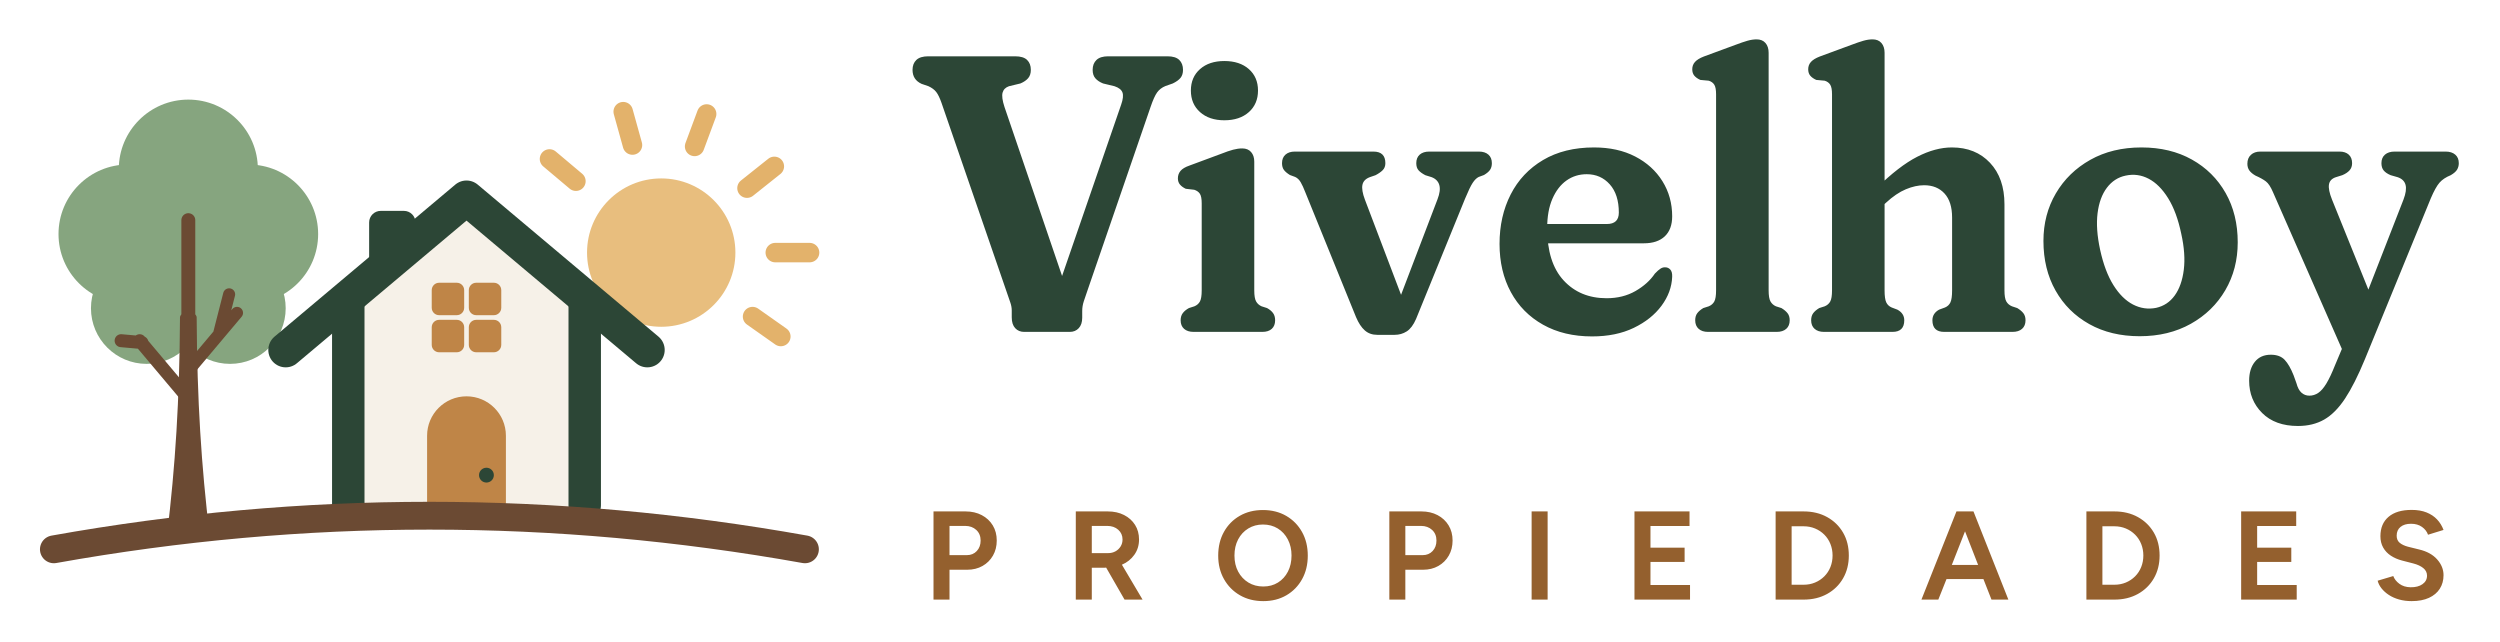
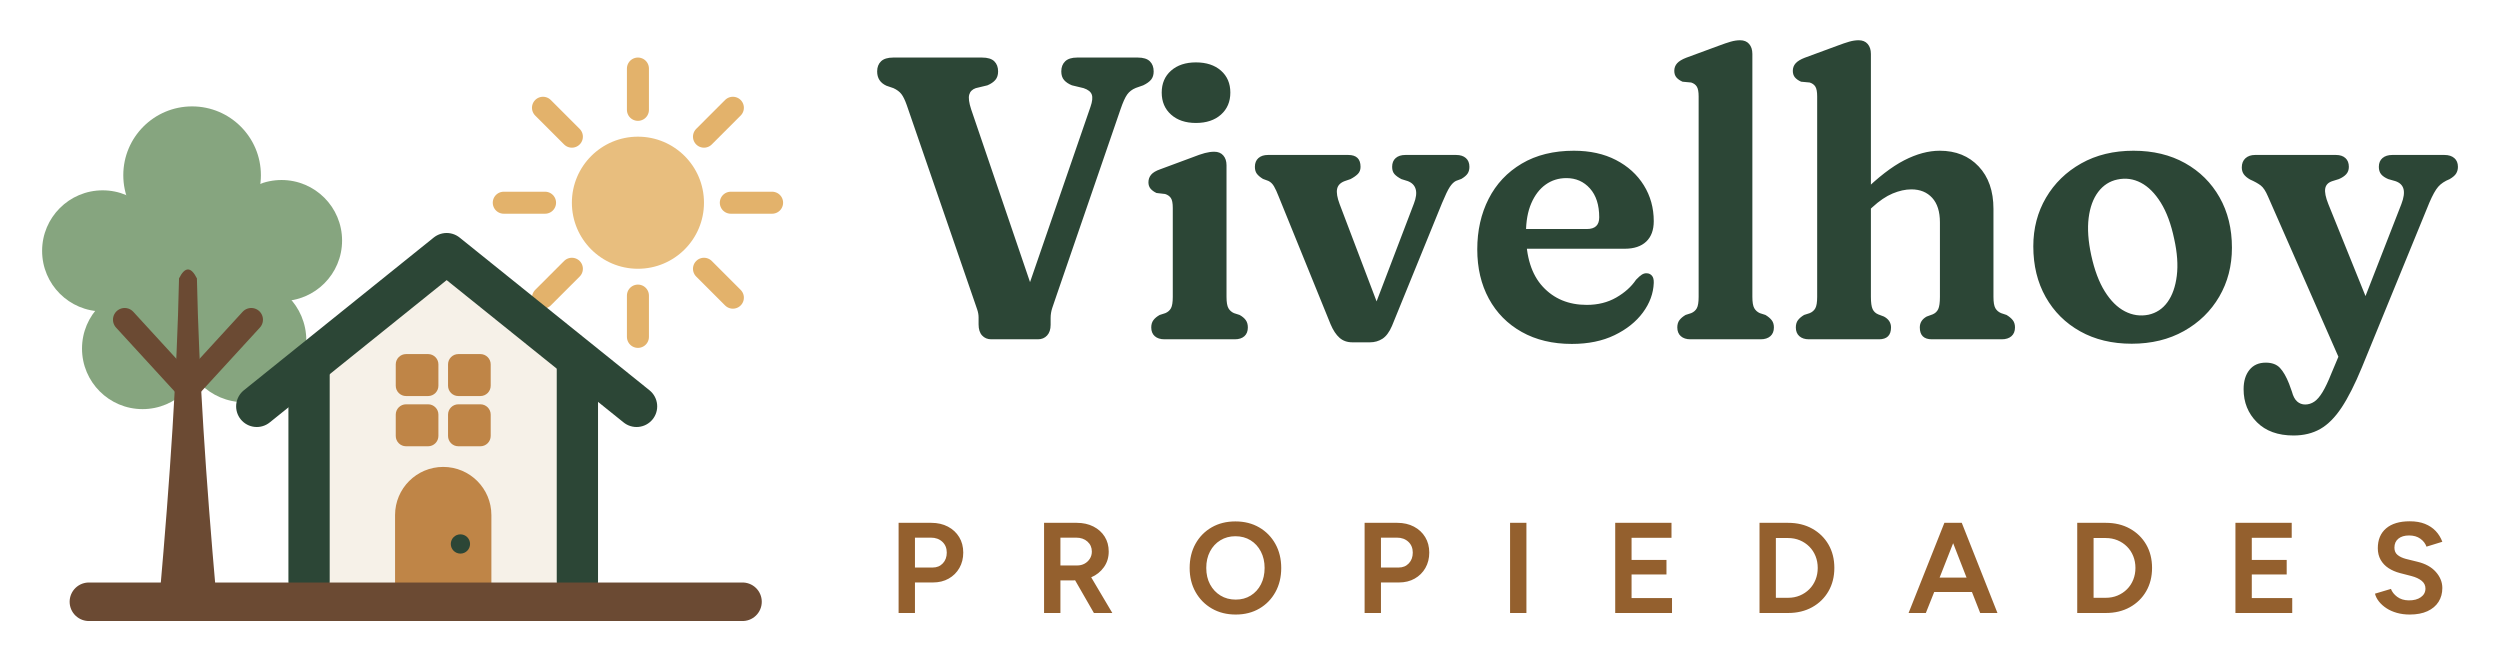
- <svg xmlns="http://www.w3.org/2000/svg" viewBox="-2.0 -0.3 634.7 163.0" width="635" height="163">
-   <g transform="translate(-10.84 -4.44) scale(1.1776)" fill="none" stroke-linecap="round" stroke-linejoin="round">
-     <g stroke="#E3B26B" stroke-width="4.2">
-       <path d="M131.6 42.6L125.9 37.8M143.8 34.8L141.8 27.6M157.2 35.1L159.8 28.1M168.5 44.1L174.4 39.4M174.6 58L182 58M169.7 71.8L175.8 76.1" />
+ <svg xmlns="http://www.w3.org/2000/svg" viewBox="-1.7 -0.3 620.3 164.3" width="620" height="164">
+   <g transform="translate(-114.39 -76.43) scale(1.7094)" fill="none" stroke-linecap="round" stroke-linejoin="round">
+     <g stroke="#E3B26B" stroke-width="3.2">
+       <path d="M158.4 60.5V54.5M168 64.4L172.2 60.2M171.9 74H177.9M168 83.6L172.2 87.8M158.4 87.5V93.5M148.8 83.6L144.6 87.8M144.9 74H138.9M148.8 64.4L144.6 60.2" />
    </g>
-     <circle cx="150" cy="58" r="16" fill="#E8BE7E" />
+     <circle cx="158.4" cy="74" r="9.6" fill="#E8BE7E" />
    <g fill="#86A57F">
-       <circle cx="48" cy="40" r="15" />
-       <circle cx="35" cy="54" r="15" />
-       <circle cx="61" cy="54" r="15" />
-       <circle cx="48" cy="56" r="17" />
-       <circle cx="39" cy="70" r="12" />
-       <circle cx="57" cy="70" r="12" />
+       <circle cx="93.6" cy="70" r="10" />
+       <circle cx="80.6" cy="81" r="8.8" />
+       <circle cx="106.6" cy="79.5" r="8.8" />
+       <circle cx="93.6" cy="84" r="11.5" />
+       <circle cx="86.4" cy="95.2" r="8.8" />
+       <circle cx="101.2" cy="94" r="9" />
    </g>
-     <path d="M44.2 119C46 104 46.9 90 47 72H49C49.1 90 50 104 51.8 119Z" fill="#6B4A33" stroke="#6B4A33" stroke-width="1.6" />
-     <g stroke="#6B4A33">
-       <path d="M48 74V51" stroke-width="3" />
-       <path d="M47.6 89L37.5 77M38 77.4L33.5 77" stroke-width="2.8" />
-       <path d="M48.4 83L58.5 71M54.6 75.6L56.8 67" stroke-width="2.6" />
+     <path d="M88.9 131C90.4 114 91.4 99 91.7 85Q93 82.4 94.3 85C94.6 99 95.6 114 97.1 131Z" fill="#6B4A33" />
+     <g stroke="#6B4A33" stroke-width="3.4">
+       <path d="M92.6 100.6L83.8 91M93.4 100.6L102.2 91" />
    </g>
-     <rect x="87" y="49" width="10" height="20" rx="2.5" fill="#2C4636" />
-     <path d="M82 116V68.5L108 46.6L134 68.5V116Z" fill="#F6F1E8" />
-     <path d="M69 79L108 46.2L147 79" stroke="#2C4636" stroke-width="7.5" />
-     <path d="M82.5 69V112.5M133.5 69V112.5" stroke="#2C4636" stroke-width="7" />
+     <path d="M110.6 131V97.6L130.6 82L149.6 97.4V131Z" fill="#F6F1E8" />
+     <path d="M103 103.6L130.6 81.4L158.2 103.6" stroke="#2C4636" stroke-width="6" />
+     <path d="M110.6 98V129M149.6 98V129" stroke="#2C4636" stroke-width="6" />
    <g fill="#BF8547">
-       <rect x="100.5" y="64.5" width="7" height="7" rx="1.6" />
-       <rect x="108.5" y="64.5" width="7" height="7" rx="1.6" />
-       <rect x="100.5" y="72.5" width="7" height="7" rx="1.6" />
-       <rect x="108.5" y="72.5" width="7" height="7" rx="1.6" />
-       <path d="M99.5 115V97.5a8.5 8.5 0 0 1 17 0V115Z" />
+       <rect x="123.2" y="96" width="6.2" height="6.1" rx="1.5" />
+       <rect x="130.8" y="96" width="6.2" height="6.1" rx="1.5" />
+       <rect x="123.2" y="103.3" width="6.2" height="6.1" rx="1.5" />
+       <rect x="130.8" y="103.3" width="6.2" height="6.1" rx="1.5" />
+       <path d="M123.1 131V119.4a7 7 0 0 1 14 0V131Z" />
    </g>
-     <circle cx="112.3" cy="106" r="1.6" fill="#2C4636" />
-     <path d="M19 122Q100 107.5 181 122" stroke="#6B4A33" stroke-width="6" />
+     <circle cx="132.6" cy="123.6" r="1.4" fill="#2C4636" />
+     <path d="M78.6 132H173.6" stroke="#6B4A33" stroke-width="5.6" />
  </g>
-   <path d="M275.383 17.45Q275.383 15.85 276.358 14.925Q277.333 14.0 279.333 14.0H294.383Q296.433 14.0 297.383 14.925Q298.333 15.85 298.333 17.45Q298.333 18.7 297.708 19.475Q297.083 20.25 295.733 20.9L293.883 21.55Q292.533 22.1 291.758 23.175Q290.983 24.25 290.083 26.9L274.283 72.85Q273.533 75.0 273.133 76.225Q272.733 77.45 272.733 78.7V80.4Q272.733 82.1 271.858 83.05Q270.983 84.0 269.583 84.0H257.983Q256.583 84.0 255.708 83.05Q254.833 82.1 254.833 80.3V78.55Q254.833 77.6 254.483 76.575Q254.133 75.55 253.683 74.25L236.983 25.8Q236.333 23.95 235.658 23.075Q234.983 22.2 233.683 21.6L231.933 21.0Q229.633 19.95 229.633 17.45Q229.633 15.85 230.608 14.925Q231.583 14.0 233.633 14.0H255.683Q257.783 14.0 258.733 14.925Q259.683 15.85 259.683 17.45Q259.683 18.75 259.008 19.55Q258.333 20.35 257.033 20.9L254.133 21.6Q252.833 22.05 252.508 23.225Q252.183 24.4 252.983 26.85L269.033 73.95L264.633 78.45L282.633 26.25Q283.333 24.25 282.958 23.2Q282.583 22.15 280.933 21.6L278.033 20.9Q276.783 20.4 276.083 19.6Q275.383 18.8 275.383 17.45ZM316.433 40.75V73.45Q316.433 75.45 316.908 76.275Q317.383 77.1 318.283 77.5L319.683 77.95Q320.683 78.5 321.208 79.225Q321.733 79.95 321.733 81.05Q321.733 82.45 320.883 83.225Q320.033 84.0 318.483 84.0H301.033Q299.483 84.0 298.608 83.225Q297.733 82.45 297.733 81.05Q297.733 79.95 298.283 79.225Q298.833 78.5 299.833 77.95L301.233 77.5Q302.183 77.1 302.633 76.275Q303.083 75.45 303.083 73.45V51.35Q303.083 49.6 302.608 48.9Q302.133 48.2 301.183 47.9L299.033 47.65Q298.083 47.2 297.558 46.575Q297.033 45.95 297.033 45.0Q297.033 43.9 297.708 43.1Q298.383 42.3 299.983 41.75L307.933 38.8Q309.833 38.05 311.058 37.725Q312.283 37.4 313.383 37.4Q314.833 37.4 315.633 38.325Q316.433 39.25 316.433 40.75ZM308.833 30.25Q304.983 30.25 302.658 28.175Q300.333 26.1 300.333 22.7Q300.333 19.3 302.658 17.25Q304.983 15.2 308.833 15.2Q312.733 15.2 315.058 17.25Q317.383 19.3 317.383 22.7Q317.383 26.1 315.058 28.175Q312.733 30.25 308.833 30.25ZM352.083 84.75H347.683Q345.783 84.75 344.508 83.625Q343.233 82.5 342.283 80.25L329.383 48.5Q328.783 46.95 328.233 46.0Q327.683 45.05 326.833 44.65L325.483 44.15Q324.433 43.5 323.958 42.85Q323.483 42.2 323.483 41.15Q323.483 39.75 324.358 38.975Q325.233 38.2 326.733 38.2H346.683Q349.733 38.2 349.733 41.15Q349.733 42.25 349.058 42.925Q348.383 43.6 347.233 44.2L345.783 44.7Q344.183 45.3 343.908 46.65Q343.633 48.0 344.533 50.4L355.283 78.7L352.033 79.0L362.983 50.3Q363.833 48.1 363.433 46.7Q363.033 45.3 361.483 44.7L359.883 44.2Q358.733 43.6 358.158 42.95Q357.583 42.3 357.583 41.15Q357.583 39.75 358.458 38.975Q359.333 38.2 360.883 38.2H373.483Q375.033 38.2 375.908 38.975Q376.783 39.75 376.783 41.15Q376.783 42.15 376.333 42.825Q375.883 43.5 374.783 44.15L373.433 44.65Q372.633 45.05 371.908 46.15Q371.183 47.25 369.983 50.15L357.533 80.7Q356.533 83.0 355.158 83.875Q353.783 84.75 352.083 84.75ZM422.583 54.65Q422.583 57.95 420.708 59.725Q418.833 61.5 415.383 61.5H387.183V56.6H405.983Q409.033 56.6 409.033 53.7Q409.033 49.1 406.733 46.525Q404.433 43.95 400.883 43.95Q397.983 43.95 395.733 45.55Q393.483 47.15 392.158 50.2Q390.833 53.25 390.833 57.65Q390.833 66.4 395.008 70.925Q399.183 75.45 405.933 75.45Q410.083 75.45 413.258 73.625Q416.433 71.8 418.183 69.2Q419.033 68.3 419.633 67.925Q420.233 67.55 420.833 67.6Q421.583 67.6 422.108 68.175Q422.633 68.75 422.583 70.0Q422.433 73.9 419.883 77.35Q417.333 80.8 412.833 82.975Q408.333 85.15 402.233 85.15Q395.083 85.15 389.783 82.175Q384.483 79.2 381.608 73.9Q378.733 68.6 378.733 61.65Q378.733 54.65 381.558 49.1Q384.383 43.55 389.783 40.35Q395.183 37.15 402.733 37.15Q408.733 37.15 413.183 39.45Q417.633 41.75 420.108 45.725Q422.583 49.7 422.583 54.65ZM447.083 13.1V73.45Q447.083 75.45 447.558 76.275Q448.033 77.1 448.933 77.5L450.333 77.95Q451.333 78.55 451.883 79.25Q452.433 79.95 452.433 81.05Q452.433 82.45 451.558 83.225Q450.683 84.0 449.133 84.0H431.683Q430.183 84.0 429.308 83.225Q428.433 82.45 428.433 81.05Q428.433 79.95 428.958 79.25Q429.483 78.55 430.483 77.95L431.883 77.5Q432.833 77.1 433.283 76.275Q433.733 75.45 433.733 73.45V23.65Q433.733 21.95 433.283 21.225Q432.833 20.5 431.883 20.2L429.733 20.0Q428.733 19.55 428.208 18.925Q427.683 18.3 427.683 17.3Q427.683 16.2 428.383 15.425Q429.083 14.65 430.633 14.05L438.633 11.1Q440.483 10.4 441.708 10.05Q442.933 9.7 444.033 9.7Q445.483 9.7 446.283 10.625Q447.083 11.55 447.083 13.1ZM475.033 52.9 472.233 49.65 474.533 47.45Q480.183 41.9 484.808 39.525Q489.433 37.15 493.633 37.15Q499.633 37.15 503.308 41.05Q506.983 44.95 506.983 51.6V73.45Q506.983 75.45 507.458 76.275Q507.933 77.1 508.883 77.5L510.233 77.95Q511.233 78.55 511.783 79.25Q512.333 79.95 512.333 81.05Q512.333 82.45 511.458 83.225Q510.583 84.0 509.033 84.0H491.683Q488.683 84.0 488.683 81.05Q488.683 79.3 490.383 78.35L491.883 77.8Q492.833 77.4 493.258 76.5Q493.683 75.6 493.683 73.45V54.95Q493.683 50.95 491.758 48.85Q489.833 46.75 486.583 46.75Q484.383 46.75 481.933 47.775Q479.483 48.8 476.883 51.2ZM476.533 13.1V73.45Q476.533 75.6 476.958 76.5Q477.383 77.4 478.333 77.8L479.783 78.35Q481.533 79.3 481.533 81.05Q481.533 84.0 478.533 84.0H461.133Q459.633 84.0 458.758 83.225Q457.883 82.45 457.883 81.05Q457.883 79.95 458.408 79.25Q458.933 78.55 459.933 77.95L461.333 77.5Q462.283 77.1 462.733 76.275Q463.183 75.45 463.183 73.45V23.65Q463.183 21.95 462.733 21.225Q462.283 20.5 461.333 20.2L459.183 20.0Q458.183 19.55 457.658 18.925Q457.133 18.3 457.133 17.3Q457.133 16.2 457.833 15.425Q458.533 14.65 460.083 14.05L468.083 11.1Q469.933 10.4 471.158 10.05Q472.383 9.7 473.483 9.7Q474.933 9.7 475.733 10.625Q476.533 11.55 476.533 13.1ZM541.783 37.15Q549.083 37.15 554.583 40.225Q560.083 43.3 563.158 48.725Q566.233 54.15 566.233 61.25Q566.233 68.0 563.083 73.4Q559.933 78.8 554.308 81.95Q548.683 85.1 541.333 85.1Q534.033 85.1 528.533 82.025Q523.033 78.95 519.958 73.5Q516.883 68.05 516.883 60.9Q516.883 54.2 520.033 48.825Q523.183 43.45 528.783 40.3Q534.383 37.15 541.783 37.15ZM545.483 77.9Q548.433 77.25 550.233 74.75Q552.033 72.25 552.533 68.225Q553.033 64.2 551.883 59.05Q550.733 53.55 548.558 50.05Q546.383 46.55 543.608 45.1Q540.833 43.65 537.783 44.3Q534.883 44.9 533.008 47.375Q531.133 49.85 530.633 53.85Q530.133 57.85 531.283 63.15Q532.483 68.65 534.658 72.125Q536.833 75.6 539.633 77.05Q542.433 78.5 545.483 77.9ZM601.433 78.25 594.033 91.4 575.183 48.5Q574.333 46.5 573.383 45.775Q572.433 45.05 570.733 44.3Q569.683 43.7 569.183 43.0Q568.683 42.3 568.683 41.3Q568.683 39.85 569.583 39.025Q570.483 38.2 571.983 38.2H592.083Q593.583 38.2 594.433 38.975Q595.283 39.75 595.283 41.15Q595.283 42.25 594.633 42.975Q593.983 43.7 592.783 44.2L591.183 44.7Q589.633 45.2 589.408 46.55Q589.183 47.9 590.183 50.4ZM590.933 92.5 593.983 85.25 596.733 80.15 608.333 50.4Q609.233 48.05 608.858 46.65Q608.483 45.25 606.833 44.7L605.083 44.2Q603.883 43.7 603.308 43.0Q602.733 42.3 602.733 41.15Q602.733 39.75 603.633 38.975Q604.533 38.2 606.083 38.2H619.033Q620.583 38.2 621.483 38.975Q622.383 39.75 622.383 41.15Q622.383 42.05 621.958 42.775Q621.533 43.5 620.333 44.2Q618.483 44.95 617.483 46.1Q616.483 47.25 615.283 50.05L598.533 90.95Q595.933 97.25 593.483 100.95Q591.033 104.65 588.183 106.275Q585.333 107.9 581.533 107.9Q575.733 107.9 572.433 104.6Q569.133 101.3 569.133 96.4Q569.133 93.4 570.583 91.6Q572.033 89.8 574.633 89.8Q576.933 89.8 578.158 91.1Q579.383 92.4 580.433 95.05L581.133 97.0Q581.583 98.7 582.433 99.45Q583.283 100.2 584.433 100.2Q585.633 100.2 586.683 99.5Q587.733 98.8 588.758 97.1Q589.783 95.4 590.933 92.5Z" fill="#2C4636" />
-   <path d="M234.961 152.0V129.6H243.089Q245.425 129.6 247.217 130.544Q249.009 131.488 250.017 133.152Q251.025 134.816 251.025 136.992Q251.025 139.136 250.065 140.816Q249.105 142.496 247.409 143.456Q245.713 144.416 243.505 144.416H239.025V152.0ZM239.025 140.704H243.441Q244.977 140.704 245.953 139.664Q246.929 138.624 246.929 136.992Q246.929 135.328 245.825 134.304Q244.721 133.28 242.993 133.28H239.025ZM271.101 152.0V129.6H279.229Q281.565 129.6 283.357 130.512Q285.149 131.424 286.157 133.024Q287.165 134.624 287.165 136.736Q287.165 138.944 285.965 140.624Q284.765 142.304 282.813 143.136L288.061 152.0H283.485L278.813 143.872Q278.589 143.904 278.381 143.904Q278.173 143.904 277.981 143.904H275.165V152.0ZM275.165 140.192H279.325Q280.349 140.192 281.165 139.744Q281.981 139.296 282.477 138.512Q282.973 137.728 282.973 136.736Q282.973 135.232 281.885 134.256Q280.797 133.28 279.069 133.28H275.165ZM318.73 152.384Q315.37 152.384 312.794 150.896Q310.218 149.408 308.746 146.8Q307.274 144.192 307.274 140.832Q307.274 137.408 308.73 134.8Q310.186 132.192 312.746 130.72Q315.306 129.248 318.634 129.248Q321.994 129.248 324.554 130.736Q327.114 132.224 328.57 134.832Q330.026 137.44 330.026 140.832Q330.026 144.192 328.586 146.8Q327.146 149.408 324.602 150.896Q322.058 152.384 318.73 152.384ZM318.73 148.672Q320.842 148.672 322.458 147.664Q324.074 146.656 324.986 144.88Q325.898 143.104 325.898 140.8Q325.898 138.528 324.97 136.736Q324.042 134.944 322.41 133.936Q320.778 132.928 318.634 132.928Q316.554 132.928 314.906 133.936Q313.258 134.944 312.33 136.72Q311.402 138.496 311.402 140.8Q311.402 143.136 312.346 144.896Q313.29 146.656 314.938 147.664Q316.586 148.672 318.73 148.672ZM350.742 152.0V129.6H358.87Q361.206 129.6 362.998 130.544Q364.79 131.488 365.798 133.152Q366.806 134.816 366.806 136.992Q366.806 139.136 365.846 140.816Q364.886 142.496 363.19 143.456Q361.494 144.416 359.286 144.416H354.806V152.0ZM354.806 140.704H359.222Q360.758 140.704 361.734 139.664Q362.71 138.624 362.71 136.992Q362.71 135.328 361.606 134.304Q360.502 133.28 358.774 133.28H354.806ZM386.882 152.0V129.6H390.946V152.0ZM413.006 152.0V129.6H426.99V133.312H417.07V138.816H425.742V142.432H417.07V148.288H427.118V152.0ZM448.858 152.0V129.6H455.962Q459.354 129.6 461.946 131.04Q464.538 132.48 465.994 134.992Q467.45 137.504 467.45 140.8Q467.45 144.064 465.994 146.592Q464.538 149.12 461.946 150.56Q459.354 152.0 455.962 152.0ZM452.922 148.224H455.962Q457.53 148.224 458.874 147.664Q460.218 147.104 461.226 146.096Q462.234 145.088 462.778 143.728Q463.322 142.368 463.322 140.8Q463.322 139.232 462.778 137.872Q462.234 136.512 461.226 135.504Q460.218 134.496 458.874 133.936Q457.53 133.376 455.962 133.376H452.922ZM485.895 152.0 494.791 129.6H499.111L507.975 152.0H503.687L501.639 146.784H492.263L490.183 152.0ZM493.607 143.2H500.295L496.967 134.656ZM527.795 152.0V129.6H534.899Q538.291 129.6 540.883 131.04Q543.475 132.48 544.931 134.992Q546.387 137.504 546.387 140.8Q546.387 144.064 544.931 146.592Q543.475 149.12 540.883 150.56Q538.291 152.0 534.899 152.0ZM531.859 148.224H534.899Q536.467 148.224 537.811 147.664Q539.155 147.104 540.163 146.096Q541.171 145.088 541.715 143.728Q542.259 142.368 542.259 140.8Q542.259 139.232 541.715 137.872Q541.171 136.512 540.163 135.504Q539.155 134.496 537.811 133.936Q536.467 133.376 534.899 133.376H531.859ZM567.103 152.0V129.6H581.087V133.312H571.167V138.816H579.839V142.432H571.167V148.288H581.215V152.0ZM610.411 152.384Q608.683 152.384 607.211 151.968Q605.739 151.552 604.619 150.816Q603.499 150.08 602.763 149.152Q602.027 148.224 601.771 147.2L605.739 146.016Q606.155 147.136 607.291 147.984Q608.427 148.832 610.123 148.864Q612.011 148.896 613.163 148.08Q614.315 147.264 614.315 145.92Q614.315 144.768 613.371 144.0Q612.427 143.232 610.827 142.816L607.979 142.08Q606.379 141.664 605.131 140.848Q603.883 140.032 603.179 138.784Q602.475 137.536 602.475 135.904Q602.475 132.736 604.539 130.976Q606.603 129.216 610.411 129.216Q612.587 129.216 614.187 129.856Q615.787 130.496 616.859 131.632Q617.931 132.768 618.507 134.304L614.571 135.52Q614.155 134.336 613.035 133.536Q611.915 132.736 610.251 132.736Q608.555 132.736 607.579 133.536Q606.603 134.336 606.603 135.776Q606.603 136.928 607.371 137.568Q608.139 138.208 609.451 138.56L612.299 139.264Q615.275 139.968 616.891 141.792Q618.507 143.616 618.507 145.792Q618.507 147.744 617.563 149.232Q616.619 150.72 614.811 151.552Q613.003 152.384 610.411 152.384Z" fill="#94602E" />
+   <path d="M261.565 17.45Q261.565 15.85 262.54 14.925Q263.515 14.0 265.515 14.0H280.565Q282.615 14.0 283.565 14.925Q284.515 15.85 284.515 17.45Q284.515 18.7 283.89 19.475Q283.265 20.25 281.915 20.9L280.065 21.55Q278.715 22.1 277.94 23.175Q277.165 24.25 276.265 26.9L260.465 72.85Q259.715 75.0 259.315 76.225Q258.915 77.45 258.915 78.7V80.4Q258.915 82.1 258.04 83.05Q257.165 84.0 255.765 84.0H244.165Q242.765 84.0 241.89 83.05Q241.015 82.1 241.015 80.3V78.55Q241.015 77.6 240.665 76.575Q240.315 75.55 239.865 74.25L223.165 25.8Q222.515 23.95 221.84 23.075Q221.165 22.2 219.865 21.6L218.115 21.0Q215.815 19.95 215.815 17.45Q215.815 15.85 216.79 14.925Q217.765 14.0 219.815 14.0H241.865Q243.965 14.0 244.915 14.925Q245.865 15.85 245.865 17.45Q245.865 18.75 245.19 19.55Q244.515 20.35 243.215 20.9L240.315 21.6Q239.015 22.05 238.69 23.225Q238.365 24.4 239.165 26.85L255.215 73.95L250.815 78.45L268.815 26.25Q269.515 24.25 269.14 23.2Q268.765 22.15 267.115 21.6L264.215 20.9Q262.965 20.4 262.265 19.6Q261.565 18.8 261.565 17.45ZM302.615 40.75V73.45Q302.615 75.45 303.09 76.275Q303.565 77.1 304.465 77.5L305.865 77.95Q306.865 78.5 307.39 79.225Q307.915 79.95 307.915 81.05Q307.915 82.45 307.065 83.225Q306.215 84.0 304.665 84.0H287.215Q285.665 84.0 284.79 83.225Q283.915 82.45 283.915 81.05Q283.915 79.95 284.465 79.225Q285.015 78.5 286.015 77.95L287.415 77.5Q288.365 77.1 288.815 76.275Q289.265 75.45 289.265 73.45V51.35Q289.265 49.6 288.79 48.9Q288.315 48.2 287.365 47.9L285.215 47.65Q284.265 47.2 283.74 46.575Q283.215 45.95 283.215 45.0Q283.215 43.9 283.89 43.1Q284.565 42.3 286.165 41.75L294.115 38.8Q296.015 38.05 297.24 37.725Q298.465 37.4 299.565 37.4Q301.015 37.4 301.815 38.325Q302.615 39.25 302.615 40.75ZM295.015 30.25Q291.165 30.25 288.84 28.175Q286.515 26.1 286.515 22.7Q286.515 19.3 288.84 17.25Q291.165 15.2 295.015 15.2Q298.915 15.2 301.24 17.25Q303.565 19.3 303.565 22.7Q303.565 26.1 301.24 28.175Q298.915 30.25 295.015 30.25ZM338.265 84.75H333.865Q331.965 84.75 330.69 83.625Q329.415 82.5 328.465 80.25L315.565 48.5Q314.965 46.95 314.415 46.0Q313.865 45.05 313.015 44.65L311.665 44.15Q310.615 43.5 310.14 42.85Q309.665 42.2 309.665 41.15Q309.665 39.75 310.54 38.975Q311.415 38.2 312.915 38.2H332.865Q335.915 38.2 335.915 41.15Q335.915 42.25 335.24 42.925Q334.565 43.6 333.415 44.2L331.965 44.7Q330.365 45.3 330.09 46.65Q329.815 48.0 330.715 50.4L341.465 78.7L338.215 79.0L349.165 50.3Q350.015 48.1 349.615 46.7Q349.215 45.3 347.665 44.7L346.065 44.2Q344.915 43.6 344.34 42.95Q343.765 42.3 343.765 41.15Q343.765 39.75 344.64 38.975Q345.515 38.2 347.065 38.2H359.665Q361.215 38.2 362.09 38.975Q362.965 39.75 362.965 41.15Q362.965 42.15 362.515 42.825Q362.065 43.5 360.965 44.15L359.615 44.65Q358.815 45.05 358.09 46.15Q357.365 47.25 356.165 50.15L343.715 80.7Q342.715 83.0 341.34 83.875Q339.965 84.75 338.265 84.75ZM408.765 54.65Q408.765 57.95 406.89 59.725Q405.015 61.5 401.565 61.5H373.365V56.6H392.165Q395.215 56.6 395.215 53.7Q395.215 49.1 392.915 46.525Q390.615 43.95 387.065 43.95Q384.165 43.95 381.915 45.55Q379.665 47.15 378.34 50.2Q377.015 53.25 377.015 57.65Q377.015 66.4 381.19 70.925Q385.365 75.45 392.115 75.45Q396.265 75.45 399.44 73.625Q402.615 71.8 404.365 69.2Q405.215 68.3 405.815 67.925Q406.415 67.55 407.015 67.6Q407.765 67.6 408.29 68.175Q408.815 68.75 408.765 70.0Q408.615 73.9 406.065 77.35Q403.515 80.8 399.015 82.975Q394.515 85.15 388.415 85.15Q381.265 85.15 375.965 82.175Q370.665 79.2 367.79 73.9Q364.915 68.6 364.915 61.65Q364.915 54.65 367.74 49.1Q370.565 43.55 375.965 40.35Q381.365 37.15 388.915 37.15Q394.915 37.15 399.365 39.45Q403.815 41.75 406.29 45.725Q408.765 49.7 408.765 54.65ZM433.265 13.1V73.45Q433.265 75.45 433.74 76.275Q434.215 77.1 435.115 77.5L436.515 77.95Q437.515 78.55 438.065 79.25Q438.615 79.95 438.615 81.05Q438.615 82.45 437.74 83.225Q436.865 84.0 435.315 84.0H417.865Q416.365 84.0 415.49 83.225Q414.615 82.45 414.615 81.05Q414.615 79.95 415.14 79.25Q415.665 78.55 416.665 77.95L418.065 77.5Q419.015 77.1 419.465 76.275Q419.915 75.45 419.915 73.45V23.65Q419.915 21.95 419.465 21.225Q419.015 20.5 418.065 20.2L415.915 20.0Q414.915 19.55 414.39 18.925Q413.865 18.3 413.865 17.3Q413.865 16.2 414.565 15.425Q415.265 14.65 416.815 14.05L424.815 11.1Q426.665 10.4 427.89 10.05Q429.115 9.7 430.215 9.7Q431.665 9.7 432.465 10.625Q433.265 11.55 433.265 13.1ZM461.215 52.9 458.415 49.65 460.715 47.45Q466.365 41.9 470.99 39.525Q475.615 37.15 479.815 37.15Q485.815 37.15 489.49 41.05Q493.165 44.95 493.165 51.6V73.45Q493.165 75.45 493.64 76.275Q494.115 77.1 495.065 77.5L496.415 77.95Q497.415 78.55 497.965 79.25Q498.515 79.95 498.515 81.05Q498.515 82.45 497.64 83.225Q496.765 84.0 495.215 84.0H477.865Q474.865 84.0 474.865 81.05Q474.865 79.3 476.565 78.35L478.065 77.8Q479.015 77.4 479.44 76.5Q479.865 75.6 479.865 73.45V54.95Q479.865 50.95 477.94 48.85Q476.015 46.75 472.765 46.75Q470.565 46.75 468.115 47.775Q465.665 48.8 463.065 51.2ZM462.715 13.1V73.45Q462.715 75.6 463.14 76.5Q463.565 77.4 464.515 77.8L465.965 78.35Q467.715 79.3 467.715 81.05Q467.715 84.0 464.715 84.0H447.315Q445.815 84.0 444.94 83.225Q444.065 82.45 444.065 81.05Q444.065 79.95 444.59 79.25Q445.115 78.55 446.115 77.95L447.515 77.5Q448.465 77.1 448.915 76.275Q449.365 75.45 449.365 73.45V23.65Q449.365 21.95 448.915 21.225Q448.465 20.5 447.515 20.2L445.365 20.0Q444.365 19.55 443.84 18.925Q443.315 18.3 443.315 17.3Q443.315 16.2 444.015 15.425Q444.715 14.65 446.265 14.05L454.265 11.1Q456.115 10.4 457.34 10.05Q458.565 9.7 459.665 9.7Q461.115 9.7 461.915 10.625Q462.715 11.55 462.715 13.1ZM527.965 37.15Q535.265 37.15 540.765 40.225Q546.265 43.3 549.34 48.725Q552.415 54.15 552.415 61.25Q552.415 68.0 549.265 73.4Q546.115 78.8 540.49 81.95Q534.865 85.1 527.515 85.1Q520.215 85.1 514.715 82.025Q509.215 78.95 506.14 73.5Q503.065 68.05 503.065 60.9Q503.065 54.2 506.215 48.825Q509.365 43.45 514.965 40.3Q520.565 37.15 527.965 37.15ZM531.665 77.9Q534.615 77.25 536.415 74.75Q538.215 72.25 538.715 68.225Q539.215 64.2 538.065 59.05Q536.915 53.55 534.74 50.05Q532.565 46.55 529.79 45.1Q527.015 43.65 523.965 44.3Q521.065 44.9 519.19 47.375Q517.315 49.85 516.815 53.85Q516.315 57.85 517.465 63.15Q518.665 68.65 520.84 72.125Q523.015 75.6 525.815 77.05Q528.615 78.5 531.665 77.9ZM587.615 78.25 580.215 91.4 561.365 48.5Q560.515 46.5 559.565 45.775Q558.615 45.05 556.915 44.3Q555.865 43.7 555.365 43.0Q554.865 42.3 554.865 41.3Q554.865 39.85 555.765 39.025Q556.665 38.2 558.165 38.2H578.265Q579.765 38.2 580.615 38.975Q581.465 39.75 581.465 41.15Q581.465 42.25 580.815 42.975Q580.165 43.7 578.965 44.2L577.365 44.7Q575.815 45.2 575.59 46.55Q575.365 47.9 576.365 50.4ZM577.115 92.5 580.165 85.25 582.915 80.15 594.515 50.4Q595.415 48.05 595.04 46.65Q594.665 45.25 593.015 44.7L591.265 44.2Q590.065 43.7 589.49 43.0Q588.915 42.3 588.915 41.15Q588.915 39.75 589.815 38.975Q590.715 38.2 592.265 38.2H605.215Q606.765 38.2 607.665 38.975Q608.565 39.75 608.565 41.15Q608.565 42.05 608.14 42.775Q607.715 43.5 606.515 44.2Q604.665 44.95 603.665 46.1Q602.665 47.25 601.465 50.05L584.715 90.95Q582.115 97.25 579.665 100.95Q577.215 104.65 574.365 106.275Q571.515 107.9 567.715 107.9Q561.915 107.9 558.615 104.6Q555.315 101.3 555.315 96.4Q555.315 93.4 556.765 91.6Q558.215 89.8 560.815 89.8Q563.115 89.8 564.34 91.1Q565.565 92.4 566.615 95.05L567.315 97.0Q567.765 98.7 568.615 99.45Q569.465 100.2 570.615 100.2Q571.815 100.2 572.865 99.5Q573.915 98.8 574.94 97.1Q575.965 95.4 577.115 92.5Z" fill="#2C4636" />
+   <path d="M221.143 152.0V129.6H229.271Q231.607 129.6 233.399 130.544Q235.191 131.488 236.199 133.152Q237.207 134.816 237.207 136.992Q237.207 139.136 236.247 140.816Q235.287 142.496 233.591 143.456Q231.895 144.416 229.687 144.416H225.207V152.0ZM225.207 140.704H229.623Q231.159 140.704 232.135 139.664Q233.111 138.624 233.111 136.992Q233.111 135.328 232.007 134.304Q230.903 133.28 229.175 133.28H225.207ZM257.284 152.0V129.6H265.412Q267.748 129.6 269.54 130.512Q271.332 131.424 272.34 133.024Q273.348 134.624 273.348 136.736Q273.348 138.944 272.148 140.624Q270.948 142.304 268.996 143.136L274.244 152.0H269.668L264.996 143.872Q264.772 143.904 264.564 143.904Q264.356 143.904 264.164 143.904H261.348V152.0ZM261.348 140.192H265.508Q266.532 140.192 267.348 139.744Q268.164 139.296 268.66 138.512Q269.156 137.728 269.156 136.736Q269.156 135.232 268.068 134.256Q266.98 133.28 265.252 133.28H261.348ZM304.912 152.384Q301.552 152.384 298.976 150.896Q296.4 149.408 294.928 146.8Q293.456 144.192 293.456 140.832Q293.456 137.408 294.912 134.8Q296.368 132.192 298.928 130.72Q301.488 129.248 304.816 129.248Q308.176 129.248 310.736 130.736Q313.296 132.224 314.752 134.832Q316.208 137.44 316.208 140.832Q316.208 144.192 314.768 146.8Q313.328 149.408 310.784 150.896Q308.24 152.384 304.912 152.384ZM304.912 148.672Q307.024 148.672 308.64 147.664Q310.256 146.656 311.168 144.88Q312.08 143.104 312.08 140.8Q312.08 138.528 311.152 136.736Q310.224 134.944 308.592 133.936Q306.96 132.928 304.816 132.928Q302.736 132.928 301.088 133.936Q299.44 134.944 298.512 136.72Q297.584 138.496 297.584 140.8Q297.584 143.136 298.528 144.896Q299.472 146.656 301.12 147.664Q302.768 148.672 304.912 148.672ZM336.924 152.0V129.6H345.052Q347.388 129.6 349.18 130.544Q350.972 131.488 351.98 133.152Q352.988 134.816 352.988 136.992Q352.988 139.136 352.028 140.816Q351.068 142.496 349.372 143.456Q347.676 144.416 345.468 144.416H340.988V152.0ZM340.988 140.704H345.404Q346.94 140.704 347.916 139.664Q348.892 138.624 348.892 136.992Q348.892 135.328 347.788 134.304Q346.684 133.28 344.956 133.28H340.988ZM373.064 152.0V129.6H377.128V152.0ZM399.188 152.0V129.6H413.172V133.312H403.252V138.816H411.924V142.432H403.252V148.288H413.3V152.0ZM435.041 152.0V129.6H442.145Q445.537 129.6 448.129 131.04Q450.721 132.48 452.177 134.992Q453.633 137.504 453.633 140.8Q453.633 144.064 452.177 146.592Q450.721 149.12 448.129 150.56Q445.537 152.0 442.145 152.0ZM439.105 148.224H442.145Q443.713 148.224 445.057 147.664Q446.401 147.104 447.409 146.096Q448.417 145.088 448.961 143.728Q449.505 142.368 449.505 140.8Q449.505 139.232 448.961 137.872Q448.417 136.512 447.409 135.504Q446.401 134.496 445.057 133.936Q443.713 133.376 442.145 133.376H439.105ZM472.077 152.0 480.973 129.6H485.293L494.157 152.0H489.869L487.821 146.784H478.445L476.365 152.0ZM479.789 143.2H486.477L483.149 134.656ZM513.977 152.0V129.6H521.081Q524.473 129.6 527.065 131.04Q529.657 132.48 531.113 134.992Q532.569 137.504 532.569 140.8Q532.569 144.064 531.113 146.592Q529.657 149.12 527.065 150.56Q524.473 152.0 521.081 152.0ZM518.041 148.224H521.081Q522.649 148.224 523.993 147.664Q525.337 147.104 526.345 146.096Q527.353 145.088 527.897 143.728Q528.441 142.368 528.441 140.8Q528.441 139.232 527.897 137.872Q527.353 136.512 526.345 135.504Q525.337 134.496 523.993 133.936Q522.649 133.376 521.081 133.376H518.041ZM553.285 152.0V129.6H567.269V133.312H557.349V138.816H566.021V142.432H557.349V148.288H567.397V152.0ZM596.593 152.384Q594.865 152.384 593.393 151.968Q591.921 151.552 590.801 150.816Q589.681 150.08 588.945 149.152Q588.209 148.224 587.953 147.2L591.921 146.016Q592.337 147.136 593.473 147.984Q594.609 148.832 596.305 148.864Q598.193 148.896 599.345 148.08Q600.497 147.264 600.497 145.92Q600.497 144.768 599.553 144.0Q598.609 143.232 597.009 142.816L594.161 142.08Q592.561 141.664 591.313 140.848Q590.065 140.032 589.361 138.784Q588.657 137.536 588.657 135.904Q588.657 132.736 590.721 130.976Q592.785 129.216 596.593 129.216Q598.769 129.216 600.369 129.856Q601.969 130.496 603.041 131.632Q604.113 132.768 604.689 134.304L600.753 135.52Q600.337 134.336 599.217 133.536Q598.097 132.736 596.433 132.736Q594.737 132.736 593.761 133.536Q592.785 134.336 592.785 135.776Q592.785 136.928 593.553 137.568Q594.321 138.208 595.633 138.56L598.481 139.264Q601.457 139.968 603.073 141.792Q604.689 143.616 604.689 145.792Q604.689 147.744 603.745 149.232Q602.801 150.72 600.993 151.552Q599.185 152.384 596.593 152.384Z" fill="#94602E" />
</svg>
